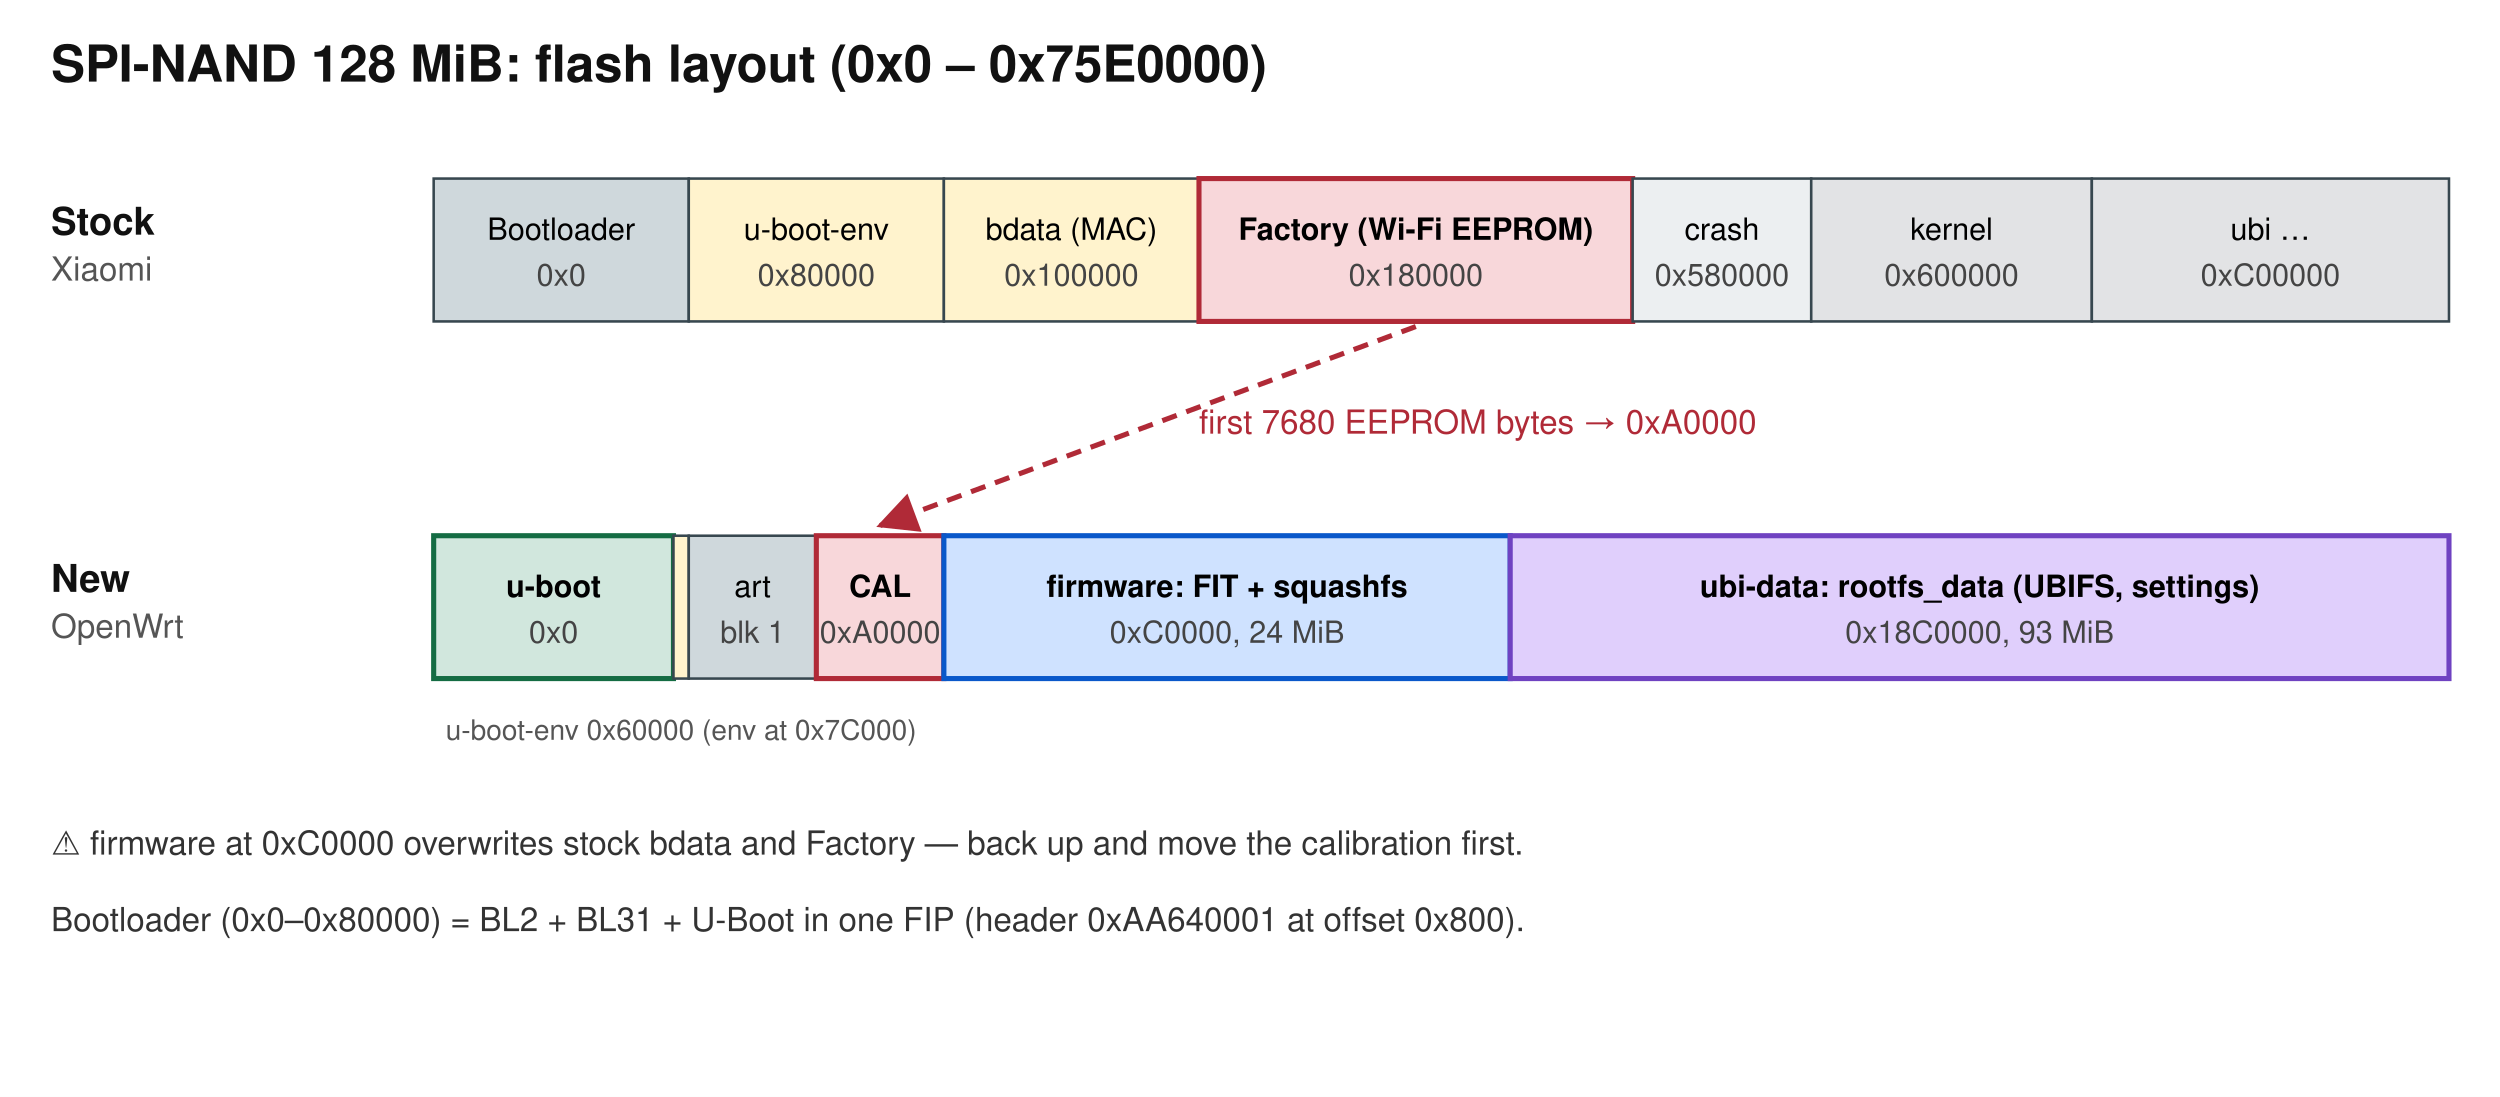
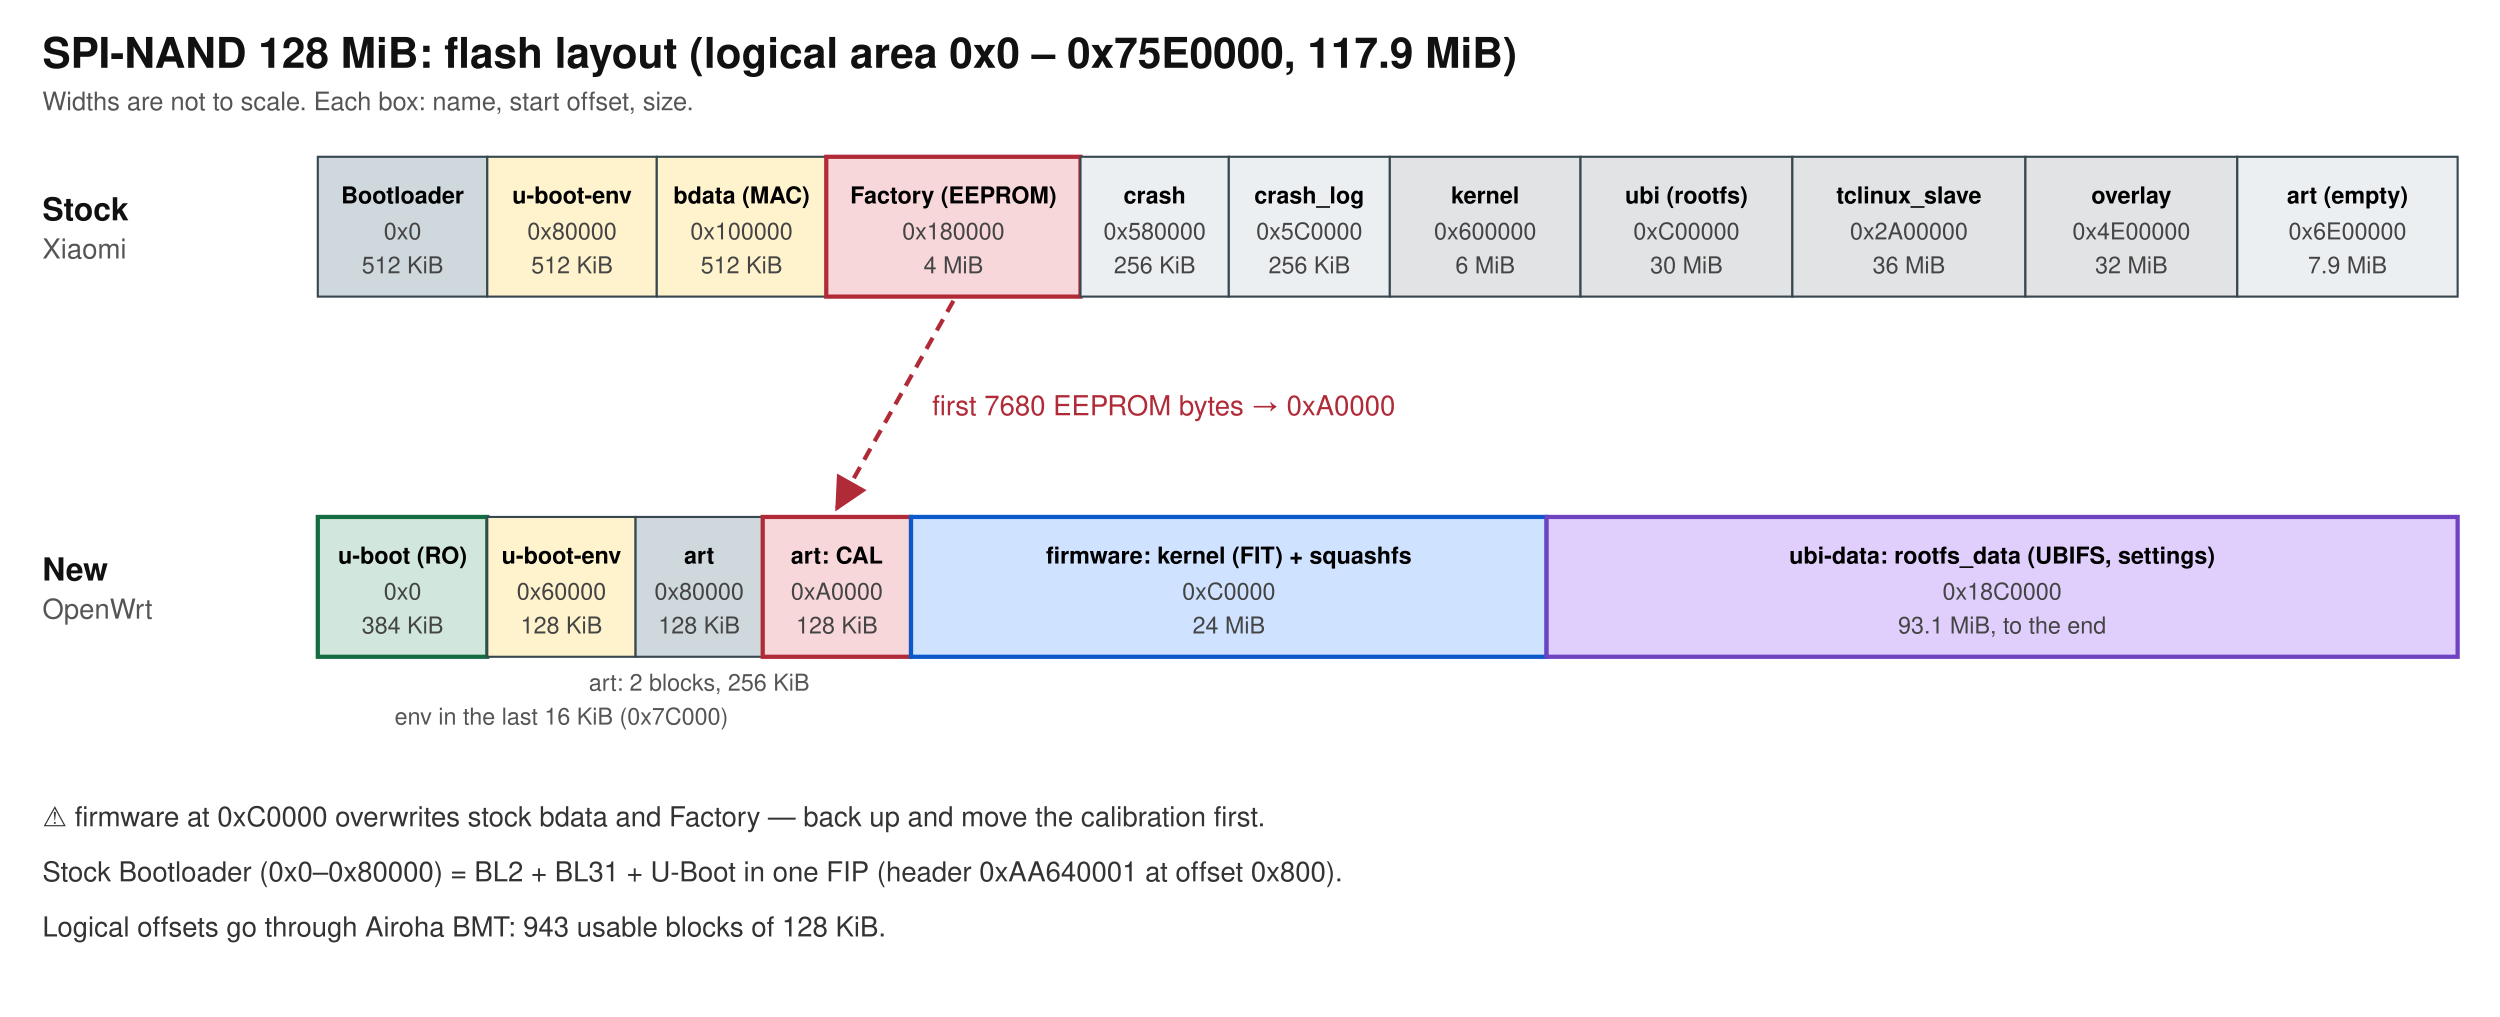
- <svg xmlns="http://www.w3.org/2000/svg" width="980" height="430" viewBox="0 0 980 430" font-family="Helvetica, Arial, sans-serif">
-   <rect width="980" height="430" fill="#ffffff" />
-   <text x="20" y="32" font-size="20" font-weight="bold" fill="#111">SPI-NAND 128 MiB: flash layout (0x0 – 0x75E0000)</text>
-   <text x="20" y="92" font-size="15" font-weight="bold" fill="#111">Stock</text>
-   <text x="20" y="110" font-size="13" fill="#555">Xiaomi</text>
-   <g font-size="12" text-anchor="middle">
-     <rect x="170" y="70" width="100" height="56" fill="#cfd8dc" stroke="#37474f" />
-     <text x="220" y="94">Bootloader</text>
-     <text x="220" y="112" fill="#444">0x0</text>
-     <rect x="270" y="70" width="100" height="56" fill="#fff3cd" stroke="#37474f" />
-     <text x="320" y="94">u-boot-env</text>
-     <text x="320" y="112" fill="#444">0x80000</text>
-     <rect x="370" y="70" width="100" height="56" fill="#fff3cd" stroke="#37474f" />
-     <text x="420" y="94">bdata (MAC)</text>
-     <text x="420" y="112" fill="#444">0x100000</text>
-     <rect x="470" y="70" width="170" height="56" fill="#f8d7da" stroke="#b02a37" stroke-width="2" />
-     <text x="555" y="94" font-weight="bold">Factory (Wi-Fi EEPROM)</text>
-     <text x="555" y="112" fill="#444">0x180000</text>
-     <rect x="640" y="70" width="70" height="56" fill="#eceff1" stroke="#37474f" />
-     <text x="675" y="94">crash</text>
-     <text x="675" y="112" fill="#444">0x580000</text>
-     <rect x="710" y="70" width="110" height="56" fill="#e2e3e5" stroke="#37474f" />
-     <text x="765" y="94">kernel</text>
-     <text x="765" y="112" fill="#444">0x600000</text>
-     <rect x="820" y="70" width="140" height="56" fill="#e2e3e5" stroke="#37474f" />
-     <text x="890" y="94">ubi …</text>
-     <text x="890" y="112" fill="#444">0xC00000</text>
+ <svg xmlns="http://www.w3.org/2000/svg" width="1180" height="480" viewBox="0 0 1180 480" font-family="Helvetica, Arial, sans-serif">
+   <rect width="1180" height="480" fill="#ffffff" />
+   <text x="20" y="32" font-size="20" font-weight="bold" fill="#111">SPI-NAND 128 MiB: flash layout (logical area 0x0 – 0x75E0000, 117.9 MiB)</text>
+   <text x="20" y="52" font-size="12" fill="#555">Widths are not to scale. Each box: name, start offset, size.</text>
+   <text x="20" y="104" font-size="15" font-weight="bold" fill="#111">Stock</text>
+   <text x="20" y="122" font-size="13" fill="#555">Xiaomi</text>
+   <g font-size="11" text-anchor="middle">
+     <rect x="150" y="74" width="80" height="66" fill="#cfd8dc" stroke="#37474f" />
+     <text x="190" y="96" font-weight="bold">Bootloader</text>
+     <text x="190" y="113" fill="#444">0x0</text>
+     <text x="190" y="129" fill="#444">512 KiB</text>
+     <rect x="230" y="74" width="80" height="66" fill="#fff3cd" stroke="#37474f" />
+     <text x="270" y="96" font-weight="bold">u-boot-env</text>
+     <text x="270" y="113" fill="#444">0x80000</text>
+     <text x="270" y="129" fill="#444">512 KiB</text>
+     <rect x="310" y="74" width="80" height="66" fill="#fff3cd" stroke="#37474f" />
+     <text x="350" y="96" font-weight="bold">bdata (MAC)</text>
+     <text x="350" y="113" fill="#444">0x100000</text>
+     <text x="350" y="129" fill="#444">512 KiB</text>
+     <rect x="390" y="74" width="120" height="66" fill="#f8d7da" stroke="#b02a37" stroke-width="2" />
+     <text x="450" y="96" font-weight="bold">Factory (EEPROM)</text>
+     <text x="450" y="113" fill="#444">0x180000</text>
+     <text x="450" y="129" fill="#444">4 MiB</text>
+     <rect x="510" y="74" width="70" height="66" fill="#eceff1" stroke="#37474f" />
+     <text x="545" y="96" font-weight="bold">crash</text>
+     <text x="545" y="113" fill="#444">0x580000</text>
+     <text x="545" y="129" fill="#444">256 KiB</text>
+     <rect x="580" y="74" width="76" height="66" fill="#eceff1" stroke="#37474f" />
+     <text x="618" y="96" font-weight="bold">crash_log</text>
+     <text x="618" y="113" fill="#444">0x5C0000</text>
+     <text x="618" y="129" fill="#444">256 KiB</text>
+     <rect x="656" y="74" width="90" height="66" fill="#e2e3e5" stroke="#37474f" />
+     <text x="701" y="96" font-weight="bold">kernel</text>
+     <text x="701" y="113" fill="#444">0x600000</text>
+     <text x="701" y="129" fill="#444">6 MiB</text>
+     <rect x="746" y="74" width="100" height="66" fill="#e2e3e5" stroke="#37474f" />
+     <text x="796" y="96" font-weight="bold">ubi (rootfs)</text>
+     <text x="796" y="113" fill="#444">0xC00000</text>
+     <text x="796" y="129" fill="#444">30 MiB</text>
+     <rect x="846" y="74" width="110" height="66" fill="#e2e3e5" stroke="#37474f" />
+     <text x="901" y="96" font-weight="bold">tclinux_slave</text>
+     <text x="901" y="113" fill="#444">0x2A00000</text>
+     <text x="901" y="129" fill="#444">36 MiB</text>
+     <rect x="956" y="74" width="100" height="66" fill="#e2e3e5" stroke="#37474f" />
+     <text x="1006" y="96" font-weight="bold">overlay</text>
+     <text x="1006" y="113" fill="#444">0x4E00000</text>
+     <text x="1006" y="129" fill="#444">32 MiB</text>
+     <rect x="1056" y="74" width="104" height="66" fill="#eceff1" stroke="#37474f" />
+     <text x="1108" y="96" font-weight="bold">art (empty)</text>
+     <text x="1108" y="113" fill="#444">0x6E00000</text>
+     <text x="1108" y="129" fill="#444">7.9 MiB</text>
  </g>
-   <text x="20" y="232" font-size="15" font-weight="bold" fill="#111">New</text>
-   <text x="20" y="250" font-size="13" fill="#555">OpenWrt</text>
-   <g font-size="12" text-anchor="middle">
-     <rect x="170" y="210" width="94" height="56" fill="#d1e7dd" stroke="#146c43" stroke-width="2" />
-     <text x="217" y="234" font-weight="bold">u-boot</text>
-     <text x="217" y="252" fill="#444">0x0</text>
-     <rect x="264" y="210" width="6" height="56" fill="#fff3cd" stroke="#37474f" />
-     <rect x="270" y="210" width="50" height="56" fill="#cfd8dc" stroke="#37474f" />
-     <text x="295" y="234">art</text>
-     <text x="295" y="252" fill="#444">blk 1</text>
-     <rect x="320" y="210" width="50" height="56" fill="#f8d7da" stroke="#b02a37" stroke-width="2" />
-     <text x="345" y="234" font-weight="bold">CAL</text>
-     <text x="345" y="252" fill="#444">0xA0000</text>
-     <rect x="370" y="210" width="222" height="56" fill="#cfe2ff" stroke="#0a58ca" stroke-width="2" />
-     <text x="481" y="234" font-weight="bold">firmware: FIT + squashfs</text>
-     <text x="481" y="252" fill="#444">0xC0000, 24 MiB</text>
-     <rect x="592" y="210" width="368" height="56" fill="#e0cffc" stroke="#6f42c1" stroke-width="2" />
-     <text x="776" y="234" font-weight="bold">ubi-data: rootfs_data (UBIFS, settings)</text>
-     <text x="776" y="252" fill="#444">0x18C0000, 93 MiB</text>
+   <text x="20" y="274" font-size="15" font-weight="bold" fill="#111">New</text>
+   <text x="20" y="292" font-size="13" fill="#555">OpenWrt</text>
+   <g font-size="11" text-anchor="middle">
+     <rect x="150" y="244" width="80" height="66" fill="#d1e7dd" stroke="#146c43" stroke-width="2" />
+     <text x="190" y="266" font-weight="bold">u-boot (RO)</text>
+     <text x="190" y="283" fill="#444">0x0</text>
+     <text x="190" y="299" fill="#444">384 KiB</text>
+     <rect x="230" y="244" width="70" height="66" fill="#fff3cd" stroke="#37474f" />
+     <text x="265" y="266" font-weight="bold">u-boot-env</text>
+     <text x="265" y="283" fill="#444">0x60000</text>
+     <text x="265" y="299" fill="#444">128 KiB</text>
+     <rect x="300" y="244" width="60" height="66" fill="#cfd8dc" stroke="#37474f" />
+     <text x="330" y="266" font-weight="bold">art</text>
+     <text x="330" y="283" fill="#444">0x80000</text>
+     <text x="330" y="299" fill="#444">128 KiB</text>
+     <rect x="360" y="244" width="70" height="66" fill="#f8d7da" stroke="#b02a37" stroke-width="2" />
+     <text x="395" y="266" font-weight="bold">art: CAL</text>
+     <text x="395" y="283" fill="#444">0xA0000</text>
+     <text x="395" y="299" fill="#444">128 KiB</text>
+     <rect x="430" y="244" width="300" height="66" fill="#cfe2ff" stroke="#0a58ca" stroke-width="2" />
+     <text x="580" y="266" font-weight="bold">firmware: kernel (FIT) + squashfs</text>
+     <text x="580" y="283" fill="#444">0xC0000</text>
+     <text x="580" y="299" fill="#444">24 MiB</text>
+     <rect x="730" y="244" width="430" height="66" fill="#e0cffc" stroke="#6f42c1" stroke-width="2" />
+     <text x="945" y="266" font-weight="bold">ubi-data: rootfs_data (UBIFS, settings)</text>
+     <text x="945" y="283" fill="#444">0x18C0000</text>
+     <text x="945" y="299" fill="#444">93.1 MiB, to the end</text>
  </g>
-   <text x="267" y="290" font-size="11" fill="#555" text-anchor="middle">u-boot-env 0x60000 (env at 0x7C000)</text>
+   <text x="330" y="326" font-size="11" fill="#555" text-anchor="middle">art: 2 blocks, 256 KiB</text>
+   <text x="265" y="342" font-size="11" fill="#555" text-anchor="middle">env in the last 16 KiB (0x7C000)</text>
  <g font-size="13" fill="#111">
-     <line x1="555" y1="128" x2="345" y2="206" stroke="#b02a37" stroke-width="2" stroke-dasharray="6 4" marker-end="url(#a)" />
-     <text x="470" y="170" fill="#b02a37">first 7680 EEPROM bytes → 0xA0000</text>
+     <line x1="450" y1="142" x2="395" y2="240" stroke="#b02a37" stroke-width="2" stroke-dasharray="6 4" marker-end="url(#a)" />
+     <text x="440" y="196" fill="#b02a37">first 7680 EEPROM bytes → 0xA0000</text>
  </g>
  <defs>
    <marker id="a" viewBox="0 0 10 10" refX="9" refY="5" markerWidth="8" markerHeight="8" orient="auto">
      <path d="M0,0 L10,5 L0,10 z" fill="#b02a37" />
    </marker>
  </defs>
  <g font-size="13" fill="#333">
-     <text x="20" y="335">⚠ firmware at 0xC0000 overwrites stock bdata and Factory — back up and move the calibration first.</text>
-     <text x="20" y="365">Bootloader (0x0–0x80000) = BL2 + BL31 + U-Boot in one FIP (header 0xAA640001 at offset 0x800).</text>
+     <text x="20" y="390">⚠ firmware at 0xC0000 overwrites stock bdata and Factory — back up and move the calibration first.</text>
+     <text x="20" y="416">Stock Bootloader (0x0–0x80000) = BL2 + BL31 + U-Boot in one FIP (header 0xAA640001 at offset 0x800).</text>
+     <text x="20" y="442">Logical offsets go through Airoha BMT: 943 usable blocks of 128 KiB.</text>
  </g>
</svg>
